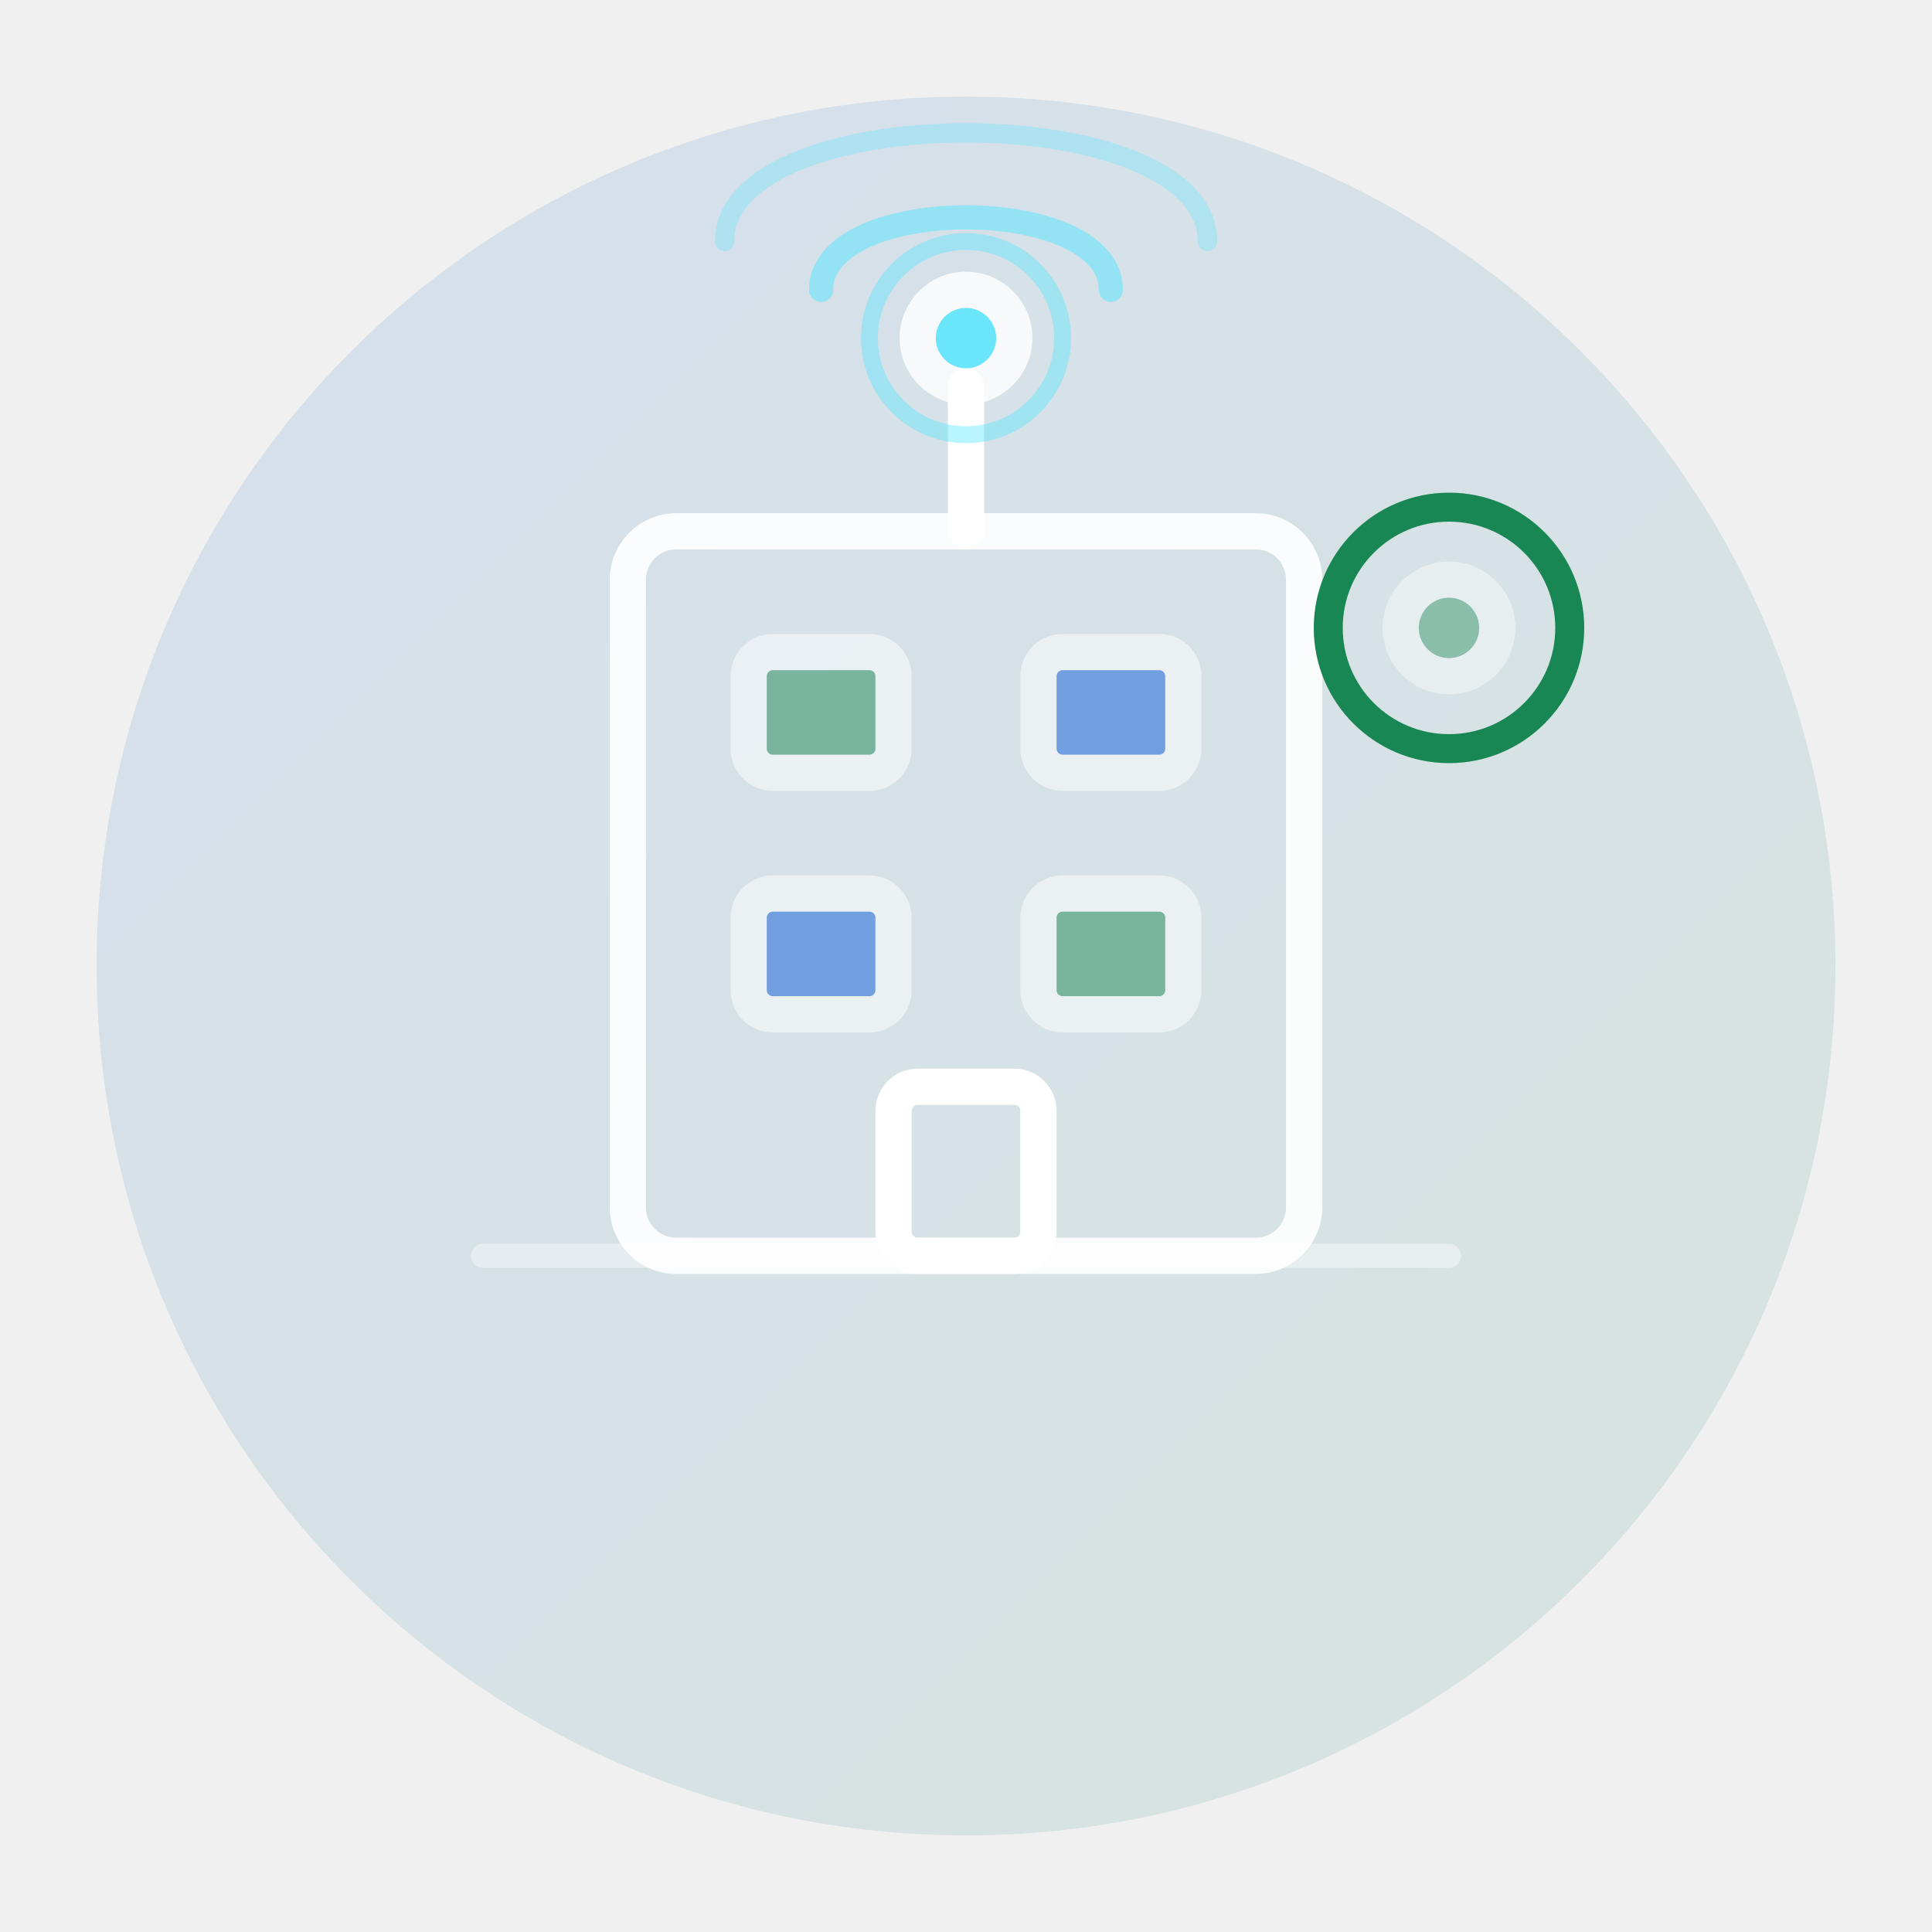
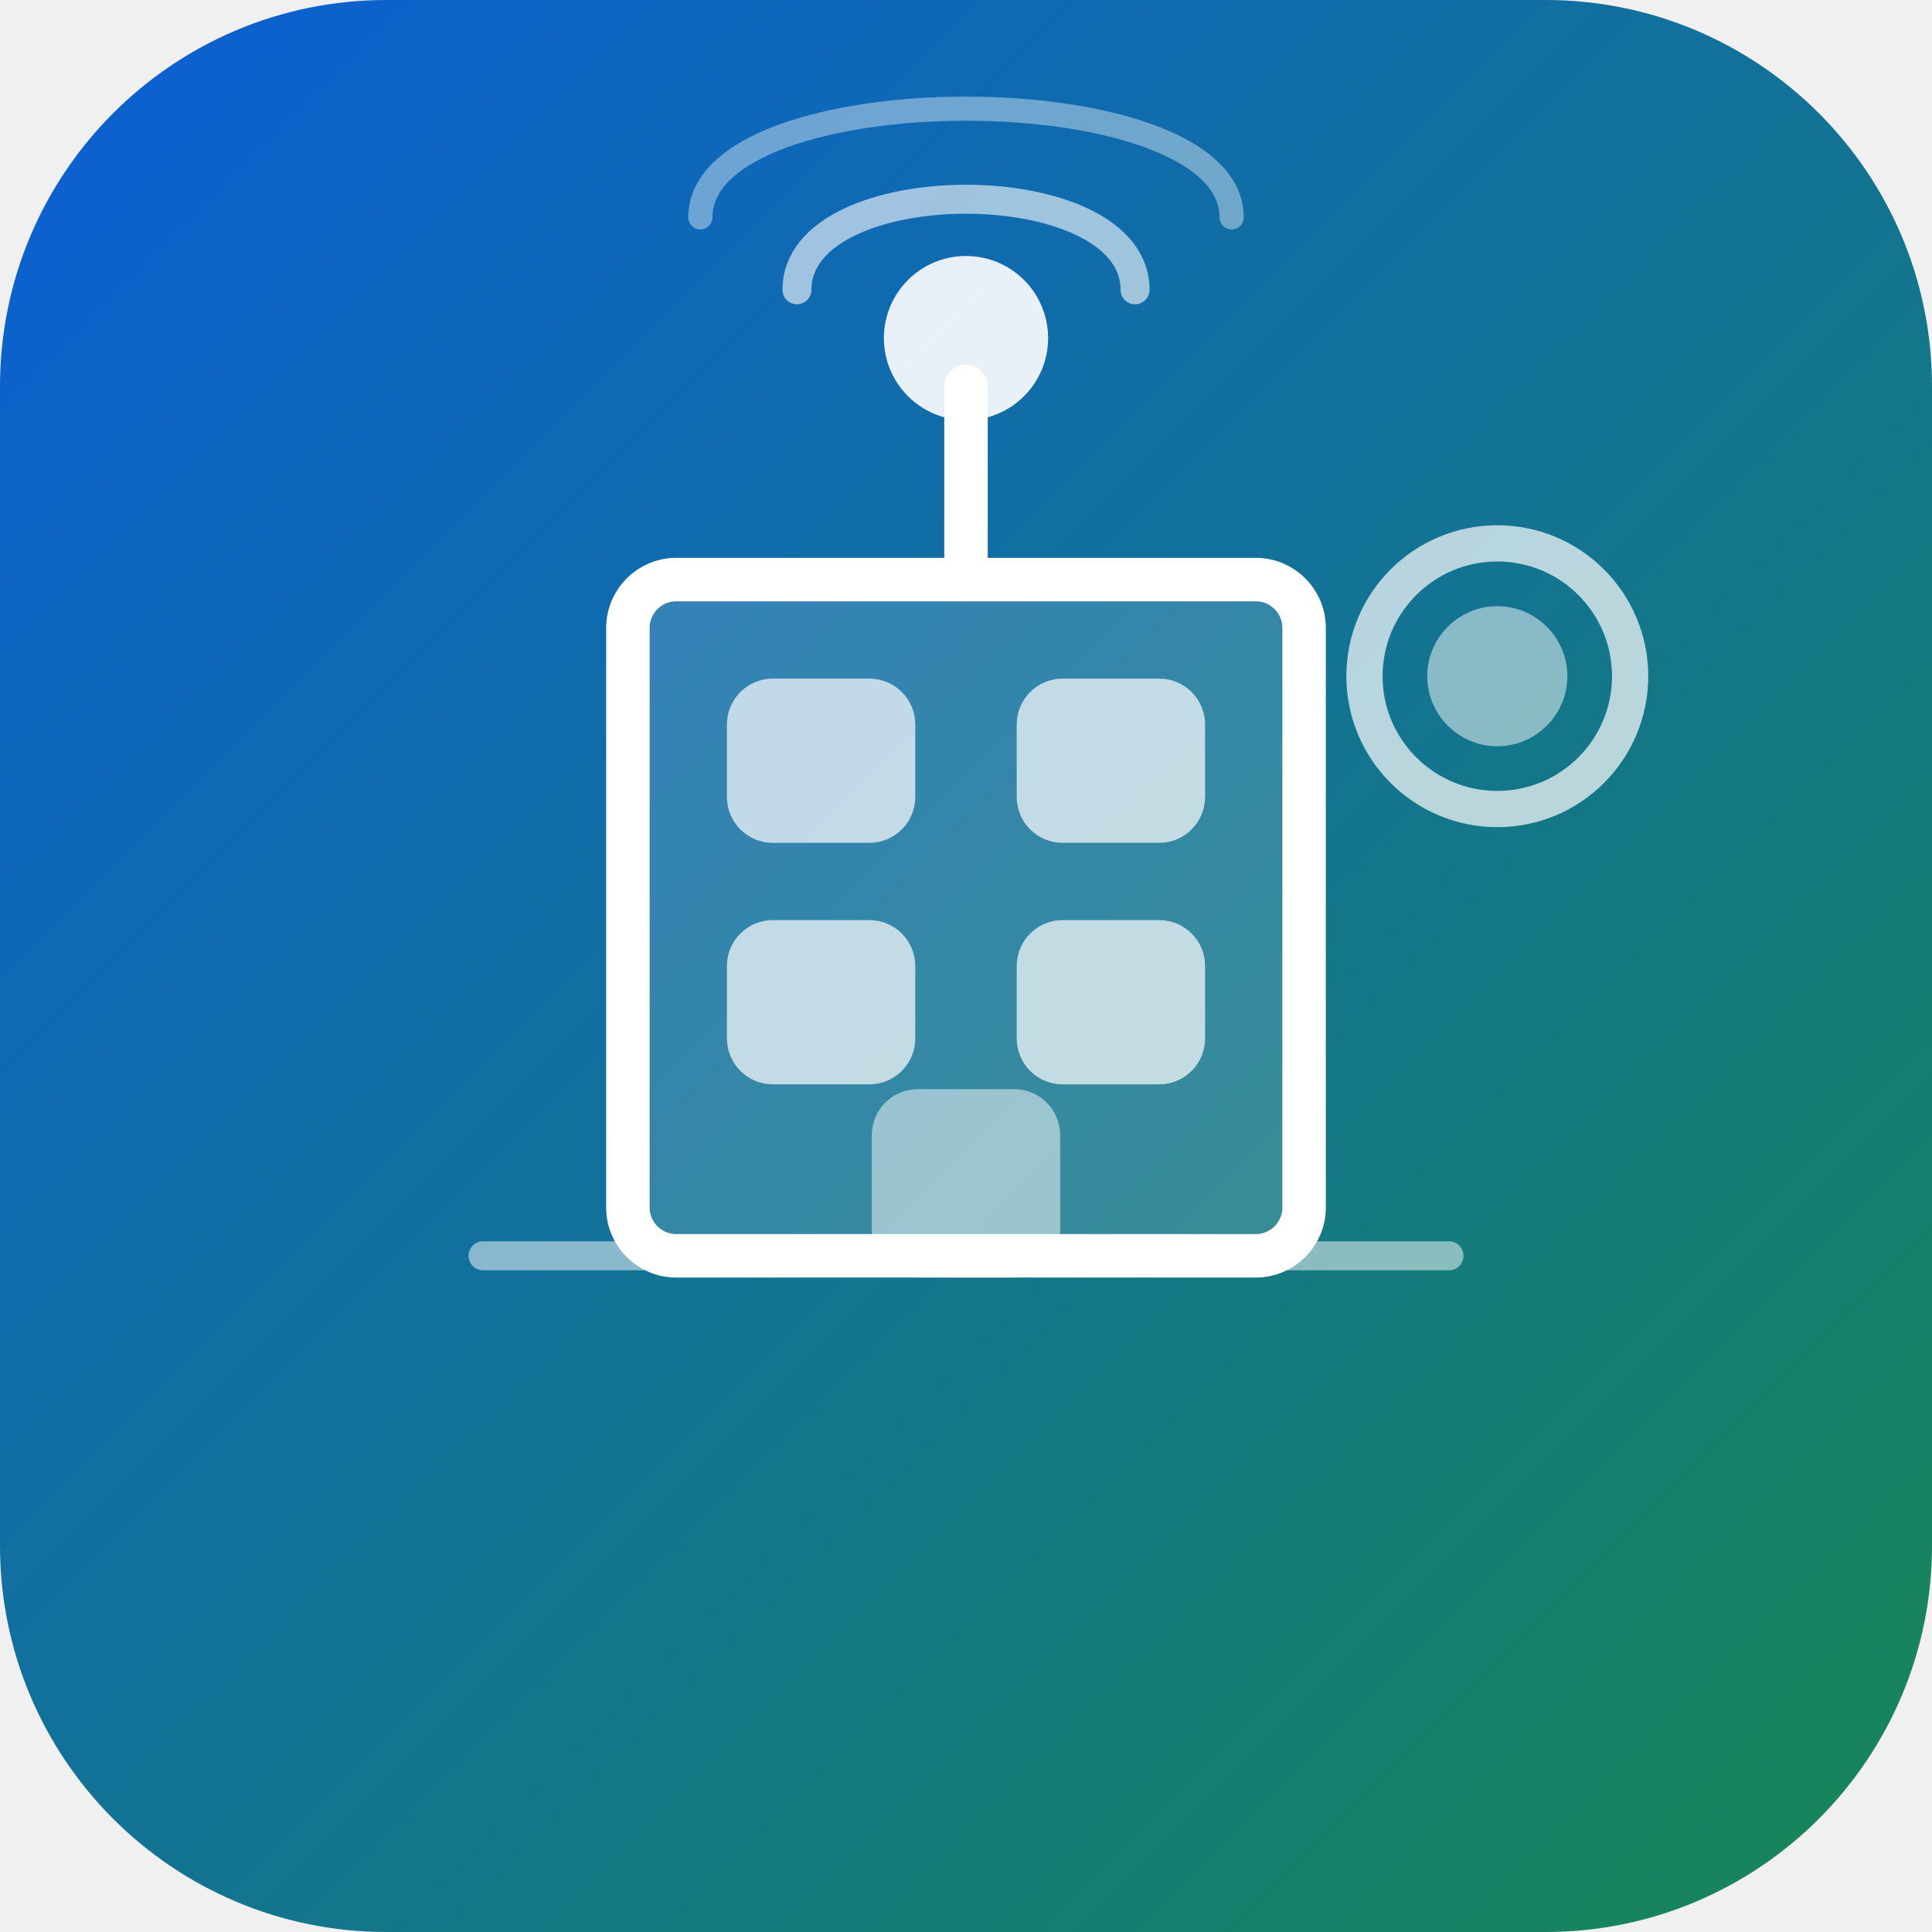
- <svg xmlns="http://www.w3.org/2000/svg" viewBox="0 0 80 80" fill="none">
+ <svg xmlns="http://www.w3.org/2000/svg" width="80" height="80" viewBox="0 0 80 80">
+   <rect width="80" height="80" rx="16" fill="url(#lz_bg)" />
  <defs>
-     <linearGradient id="lz" x1="0%" y1="0%" x2="100%" y2="100%">
+     <linearGradient id="lz_bg" x1="0%" y1="0%" x2="100%" y2="100%">
      <stop offset="0%" stop-color="#0b5ed7" />
      <stop offset="100%" stop-color="#198754" />
    </linearGradient>
  </defs>
-   <circle cx="40" cy="40" r="36" fill="url(#lz)" opacity="0.12" />
-   <g transform="translate(40,40)" stroke="#fff" stroke-width="1.5" fill="none" stroke-linecap="round">
-     <rect x="-14" y="-18" width="28" height="30" rx="2" opacity="0.9" />
-     <rect x="-9" y="-13" width="6" height="5" rx="1" fill="#198754" opacity="0.5" />
-     <rect x="3" y="-13" width="6" height="5" rx="1" fill="#0b5ed7" opacity="0.5" />
-     <rect x="-9" y="-3" width="6" height="5" rx="1" fill="#0b5ed7" opacity="0.5" />
-     <rect x="3" y="-3" width="6" height="5" rx="1" fill="#198754" opacity="0.5" />
-     <rect x="-3" y="5" width="6" height="7" rx="1" />
-     <line x1="0" y1="-18" x2="0" y2="-24" />
-     <circle cx="0" cy="-26" r="2" fill="#50e6ff" opacity="0.8" />
-     <path d="M-6,-28 C-6,-32 6,-32 6,-28" stroke="#50e6ff" stroke-width="1" opacity="0.5" />
-     <path d="M-10,-30 C-10,-36 10,-36 10,-30" stroke="#50e6ff" stroke-width="0.8" opacity="0.3" />
-     <line x1="-20" y1="12" x2="20" y2="12" stroke-width="1" opacity="0.4" />
-     <circle cx="20" cy="-14" r="5" stroke="#198754" stroke-width="1.2" />
-     <circle cx="20" cy="-14" r="2" fill="#198754" opacity="0.4" />
+   <g transform="translate(40,40)" stroke="#fff" stroke-width="1.8" fill="none" stroke-linecap="round">
+     <rect x="-14" y="-16" width="28" height="28" rx="2" fill="#fff" fill-opacity="0.15" />
+     <rect x="-9" y="-11" width="6" height="5" rx="1" fill="#fff" opacity="0.7" />
+     <rect x="3" y="-11" width="6" height="5" rx="1" fill="#fff" opacity="0.7" />
+     <rect x="-9" y="-1" width="6" height="5" rx="1" fill="#fff" opacity="0.7" />
+     <rect x="3" y="-1" width="6" height="5" rx="1" fill="#fff" opacity="0.7" />
+     <rect x="-3" y="6" width="6" height="6" rx="1" fill="#fff" opacity="0.5" />
+     <line x1="0" y1="-16" x2="0" y2="-24" />
+     <circle cx="0" cy="-26" r="2.5" fill="#fff" opacity="0.9" />
+     <path d="M-7,-28 C-7,-33 7,-33 7,-28" stroke="#fff" stroke-width="1.2" opacity="0.6" />
+     <path d="M-11,-31 C-11,-37 11,-37 11,-31" stroke="#fff" stroke-width="1" opacity="0.4" />
+     <line x1="-20" y1="12" x2="20" y2="12" stroke-width="1.2" opacity="0.5" />
+     <circle cx="22" cy="-12" r="5.5" stroke="#fff" stroke-width="1.5" opacity="0.7" />
+     <circle cx="22" cy="-12" r="2" fill="#fff" opacity="0.5" />
  </g>
-   <circle cx="40" cy="14" r="4" fill="none" stroke="#50e6ff" stroke-width="0.7" opacity="0.4">
-     <animate attributeName="r" values="4;10;4" dur="3s" repeatCount="indefinite" />
-     <animate attributeName="opacity" values="0.4;0;0.4" dur="3s" repeatCount="indefinite" />
-   </circle>
</svg>
